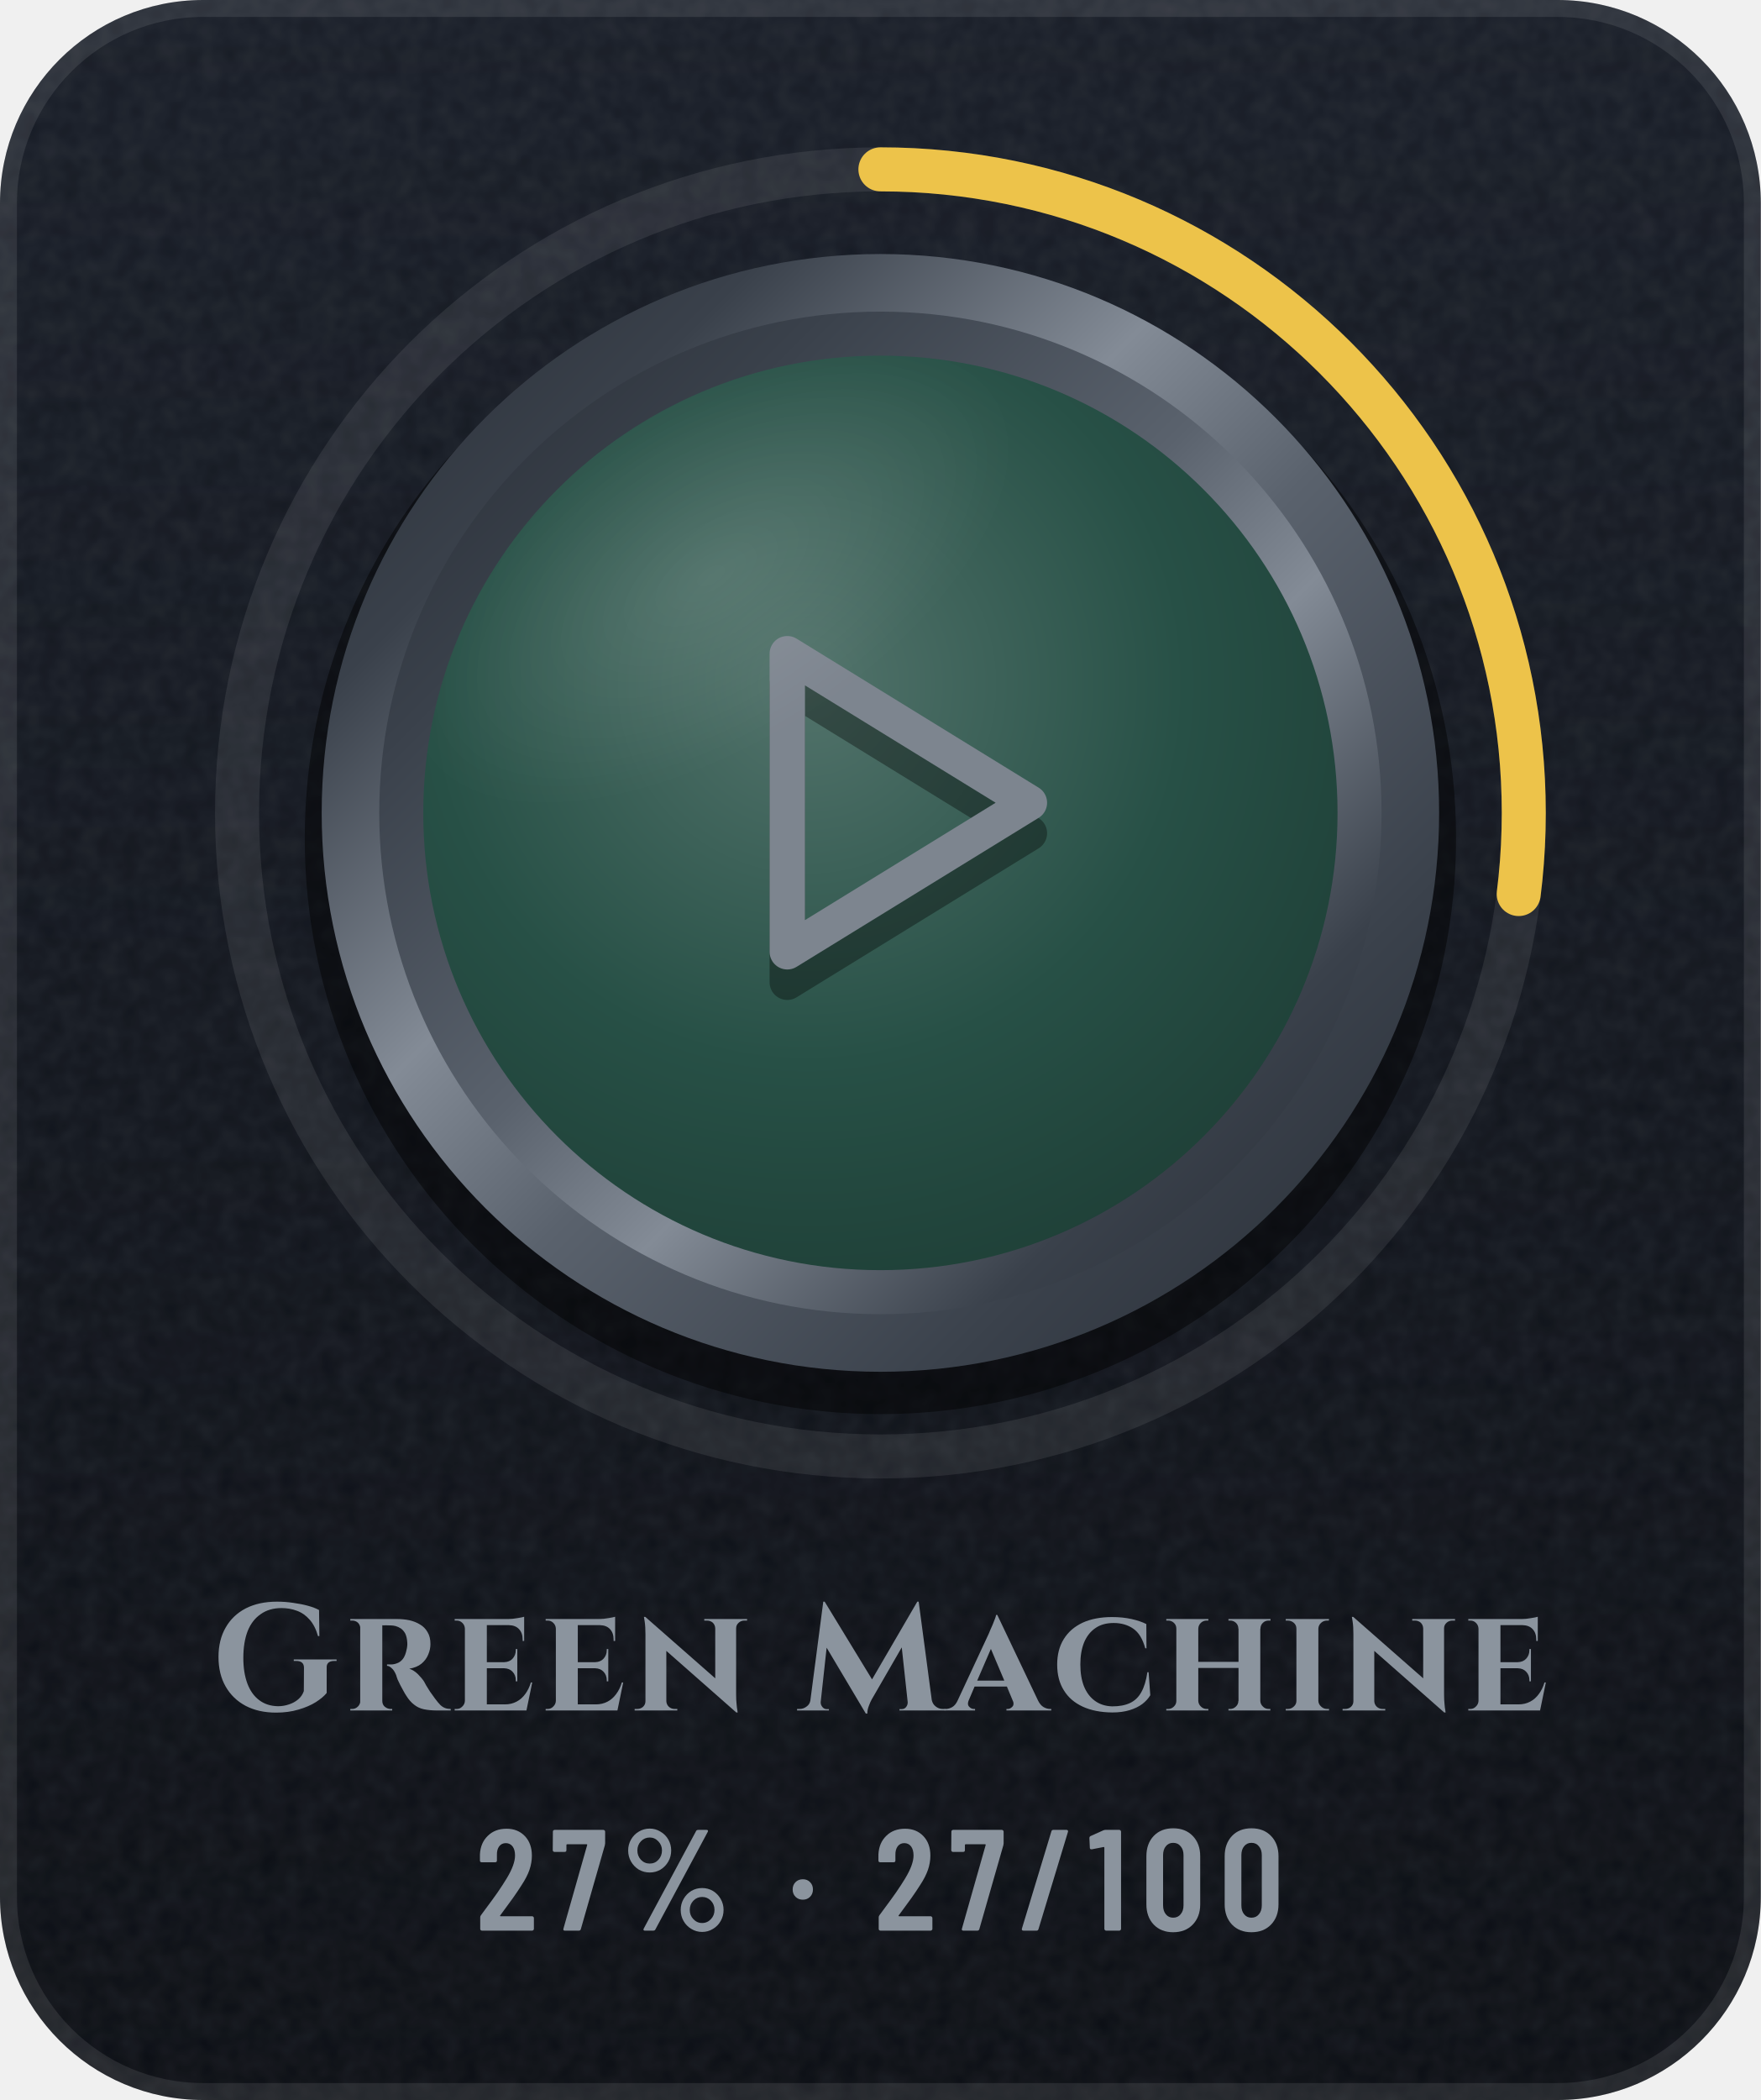
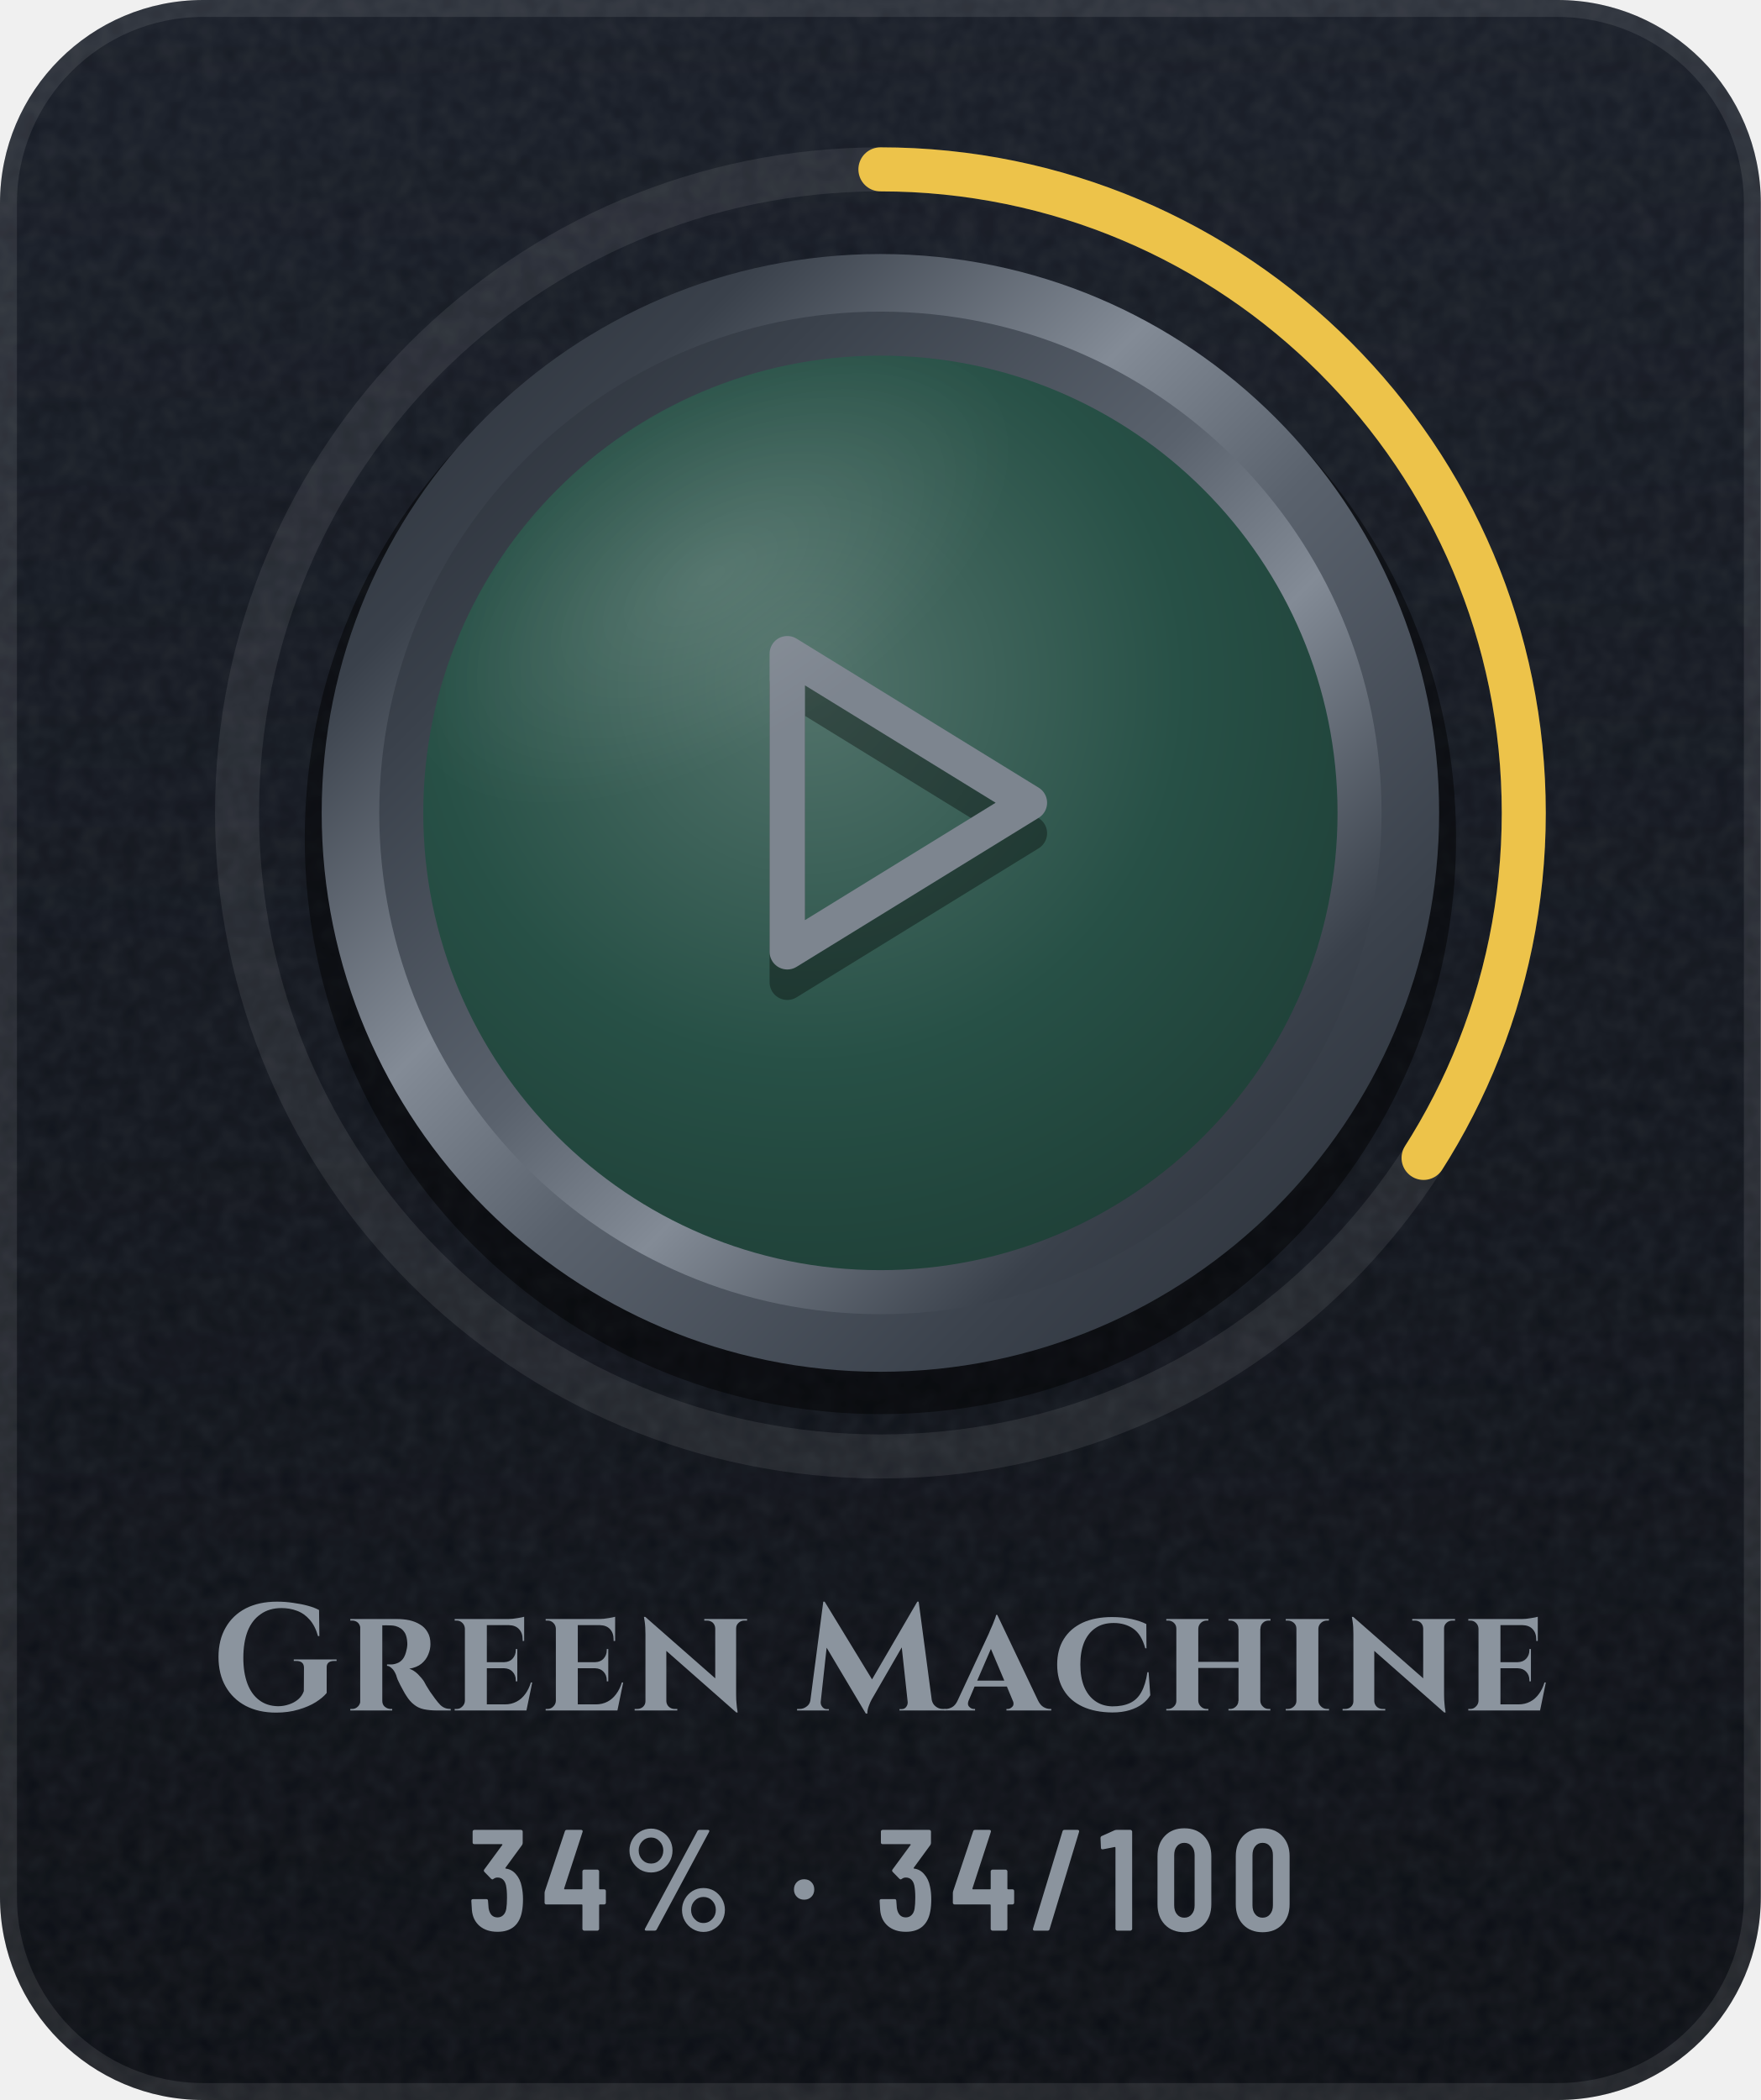
- <svg xmlns="http://www.w3.org/2000/svg" width="104" height="124" viewBox="0 0 104 124" role="img" aria-label="Green Machine: 27% (27 of 100)">
+ <svg xmlns="http://www.w3.org/2000/svg" width="104" height="124" viewBox="0 0 104 124" role="img" aria-label="Green Machine: 34% (34 of 100)">
  <defs>
    <linearGradient id="bg" x1="0" y1="0" x2="0" y2="1">
      <stop offset="0" stop-color="#171C26" />
      <stop offset="1" stop-color="#0A0D13" />
    </linearGradient>
    <clipPath id="card">
      <rect width="104" height="124" rx="12" />
    </clipPath>
    <filter id="grain" x="0" y="0" width="100%" height="100%">
      <feTurbulence type="fractalNoise" baseFrequency=".85" numOctaves="2" stitchTiles="stitch" />
      <feColorMatrix values="0 0 0 0 1 0 0 0 0 1 0 0 0 0 1 0 0 0 .07 0" />
    </filter>
    <radialGradient id="glow" cx=".5" cy=".5" r=".5">
      <stop offset="0" stop-color="#5A626D" stop-opacity="0" />
      <stop offset="1" stop-color="#5A626D" stop-opacity="0" />
    </radialGradient>
    <linearGradient id="mh" x1="0" y1="0" x2="1" y2="0">
      <stop offset="0" stop-color="#252A32" />
      <stop offset="0.2" stop-color="#3A414B" />
      <stop offset="0.4" stop-color="#838B96" />
      <stop offset="0.54" stop-color="#5A626D" />
      <stop offset="0.78" stop-color="#3A414B" />
      <stop offset="1" stop-color="#252A32" />
    </linearGradient>
    <linearGradient id="md" x1="0" y1="0" x2="1" y2="1">
      <stop offset="0" stop-color="#252A32" />
      <stop offset="0.2" stop-color="#3A414B" />
      <stop offset="0.4" stop-color="#838B96" />
      <stop offset="0.54" stop-color="#5A626D" />
      <stop offset="0.78" stop-color="#3A414B" />
      <stop offset="1" stop-color="#252A32" />
    </linearGradient>
    <linearGradient id="mdr" x1="1" y1="1" x2="0" y2="0">
      <stop offset="0" stop-color="#252A32" />
      <stop offset="0.2" stop-color="#3A414B" />
      <stop offset="0.4" stop-color="#838B96" />
      <stop offset="0.54" stop-color="#5A626D" />
      <stop offset="0.78" stop-color="#3A414B" />
      <stop offset="1" stop-color="#252A32" />
    </linearGradient>
    <linearGradient id="dia" x1="0" y1="0" x2="1" y2="0">
      <stop offset="0" stop-color="#6CCBFF" />
      <stop offset=".5" stop-color="#C4B2FF" />
      <stop offset="1" stop-color="#F29BDD" />
    </linearGradient>
    <linearGradient id="pb" x1="0" y1="0" x2="1" y2="0">
      <stop offset="0" stop-color="#8F5125" />
      <stop offset="1" stop-color="#F5C69A" />
    </linearGradient>
    <linearGradient id="shg" x1="0" y1="0" x2="1" y2="0">
      <stop offset="0" stop-color="#FFFFFF" stop-opacity="0" />
      <stop offset=".5" stop-color="#FFFFFF" stop-opacity=".6" />
      <stop offset="1" stop-color="#FFFFFF" stop-opacity="0" />
    </linearGradient>
    <radialGradient id="en" cx=".42" cy=".36" r=".75">
      <stop offset="0" stop-color="#52736B" />
      <stop offset=".55" stop-color="#275046" />
      <stop offset="1" stop-color="#1D3C34" />
    </radialGradient>
    <linearGradient id="ig" gradientUnits="userSpaceOnUse" x1="0" y1="34" x2="0" y2="62">
      <stop offset="0" stop-color="#7D858F" />
      <stop offset="1" stop-color="#4E5661" />
    </linearGradient>
    <radialGradient id="gl" cx=".5" cy=".5" r=".5">
      <stop offset="0" stop-color="#FFFFFF" stop-opacity=".45" />
      <stop offset="1" stop-color="#FFFFFF" stop-opacity="0" />
    </radialGradient>
    <clipPath id="fc">
      <circle cx="52" cy="48" r="27" />
    </clipPath>
  </defs>
  <g clip-path="url(#card)">
    <rect width="104" height="124" fill="url(#bg)" />
    <rect width="104" height="124" filter="url(#grain)" />
  </g>
  <rect x=".5" y=".5" width="103" height="123" rx="11.5" fill="none" stroke="#FFFFFF" stroke-opacity=".09" />
  <circle cx="52" cy="48" r="48" fill="url(#glow)" />
  <circle cx="52" cy="48" r="38" fill="none" stroke="#FFFFFF" stroke-opacity=".08" stroke-width="2.6" />
-   <circle cx="52" cy="48" r="38" fill="none" stroke="#EDC34A" stroke-width="2.6" stroke-linecap="round" stroke-dasharray="64.5 238.8" transform="rotate(-90 52 48)" />
+   <circle cx="52" cy="48" r="38" fill="none" stroke="#EDC34A" stroke-width="2.6" stroke-linecap="round" stroke-dasharray="81.2 238.8" transform="rotate(-90 52 48)" />
  <circle cx="52" cy="49.5" r="34" fill="#000000" fill-opacity=".45" />
  <circle cx="52" cy="48" r="33" fill="url(#md)" />
  <circle cx="52" cy="48" r="29.6" fill="url(#mdr)" />
  <circle cx="52" cy="48" r="27" fill="url(#en)" />
  <g transform="translate(38.8 36) scale(1.1)" fill="none" stroke="#000000" stroke-width="1.9" stroke-linecap="round" stroke-linejoin="round" stroke-opacity=".35">
    <path d="M7 4l13 8-13 8z" />
  </g>
  <g transform="translate(38.8 34.2) scale(1.1)" fill="none" stroke="url(#ig)" stroke-width="1.9" stroke-linecap="round" stroke-linejoin="round">
    <path d="M7 4l13 8-13 8z" />
  </g>
  <g clip-path="url(#fc)">
    <ellipse cx="42" cy="34" rx="20" ry="10" transform="rotate(-32 42 34)" fill="url(#gl)" opacity=".25" />
  </g>
  <g transform="translate(12.5 101) scale(0.009 -0.009)" fill="#8B949E">
    <use href="#s71" x="0" />
    <use href="#s114" x="869" />
    <use href="#s101" x="1561" />
    <use href="#s101" x="2158" />
    <use href="#s110" x="2755" />
    <use href="#s77" x="3851" />
    <use href="#s97" x="4837" />
    <use href="#s99" x="5515" />
    <use href="#s104" x="6231" />
    <use href="#s105" x="7015" />
    <use href="#s110" x="7401" />
    <use href="#s101" x="8213" />
  </g>
-   <g transform="translate(28.1 114) scale(0.0085 -0.0085)" fill="#8B949E">
-     <use href="#m50" x="0" />
-     <use href="#m55" x="519" />
-     <use href="#m37" x="1005" />
-     <use href="#m183" x="2165" />
-     <use href="#m50" x="2769" />
-     <use href="#m55" x="3288" />
-     <use href="#m47" x="3774" />
-     <use href="#m49" x="4254" />
-     <use href="#m48" x="4622" />
-     <use href="#m48" x="5166" />
+   <g transform="translate(27.6 114) scale(0.0085 -0.0085)" fill="#8B949E">
+     <use href="#m51" x="0" />
+     <use href="#m52" x="520" />
+     <use href="#m37" x="1073" />
+     <use href="#m183" x="2233" />
+     <use href="#m51" x="2837" />
+     <use href="#m52" x="3357" />
+     <use href="#m47" x="3910" />
+     <use href="#m49" x="4390" />
+     <use href="#m48" x="4758" />
+     <use href="#m48" x="5302" />
  </g>
  <defs>
    <path id="m37" d="M54 557Q54 598 74 633Q94 668 128 688Q163 709 204 709Q244 709 278 688Q313 668 333 633Q353 598 353 557Q353 515 333 480Q313 445 279 424Q245 404 204 404Q163 404 128 424Q94 445 74 480Q54 515 54 557ZM162 14 526 692Q530 700 541 700H599Q606 700 608 696Q610 692 607 686L243 8Q239 0 228 0H170Q163 0 161 4Q159 8 162 14ZM289 557Q289 594 264 620Q239 647 204 647Q168 647 143 621Q118 595 118 557Q118 519 143 492Q168 466 204 466Q240 466 264 492Q289 519 289 557ZM419 144Q419 185 439 220Q459 255 493 276Q527 296 568 296Q609 296 643 276Q677 255 697 220Q717 185 717 144Q717 102 697 67Q677 32 643 12Q609 -9 568 -9Q527 -9 493 12Q459 32 439 67Q419 102 419 144ZM654 144Q654 182 629 208Q604 234 568 234Q532 234 507 208Q482 182 482 144Q482 106 507 80Q532 53 568 53Q604 53 629 80Q654 106 654 144Z" />
    <path id="m47" d="M21 14 226 690Q229 700 239 700H331Q337 700 340 696Q343 692 341 686L136 10Q133 0 123 0H31Q25 0 22 4Q19 8 21 14Z" />
    <path id="m48" d="M38 183V517Q38 604 89 658Q140 711 224 711Q309 711 360 658Q412 604 412 517V183Q412 96 360 42Q309 -11 224 -11Q140 -11 89 42Q38 96 38 183ZM296 176V524Q296 563 276 586Q257 610 224 610Q192 610 173 586Q154 563 154 524V176Q154 137 173 114Q192 90 224 90Q257 90 276 114Q296 137 296 176Z" />
    <path id="m49" d="M122 700H218Q223 700 226 696Q230 693 230 688V12Q230 7 226 4Q223 0 218 0H126Q121 0 118 4Q114 7 114 12V576Q114 578 112 580Q111 582 109 581L27 565H24Q13 565 13 576L10 643Q10 653 18 657L107 697Q114 700 122 700Z" />
-     <path id="m50" d="M173 100H392Q397 100 400 96Q404 93 404 88V12Q404 7 400 4Q397 0 392 0H43Q38 0 34 4Q31 7 31 12V92Q31 101 36 107L75 160Q114 212 152 266Q189 320 215 363Q273 459 273 522Q273 562 256 585Q238 608 209 608Q180 608 163 586Q146 563 147 526V487Q147 482 144 478Q140 475 135 475H41Q36 475 32 478Q29 482 29 487V530Q33 610 84 659Q134 708 214 708Q293 708 342 656Q390 605 390 521Q390 471 373 422Q356 373 319 317Q294 277 260 229Q225 181 214 166Q184 126 170 106Q168 104 169 102Q170 100 173 100Z" />
-     <path id="m55" d="M90 13 255 594Q257 600 251 600H116Q111 600 111 595V559Q111 554 108 550Q104 547 99 547H28Q23 547 20 550Q16 554 16 559L17 688Q17 693 20 696Q24 700 29 700H368Q373 700 376 696Q380 693 380 688V607Q380 603 378 593L211 10Q208 0 197 0H100Q87 0 90 13Z" />
+     <path id="m51" d="M387 218Q387 169 380 134Q368 66 326 29Q283 -8 210 -8Q134 -8 86 32Q38 73 32 143Q30 165 28 207Q28 219 40 219H132Q144 219 144 207Q146 173 148 156Q153 125 169 108Q185 92 210 92Q234 92 250 108Q266 123 271 152Q276 182 276 230Q276 281 269 315Q263 341 248 355Q233 369 210 369Q195 369 183 360Q177 356 174 356Q172 356 166 360L119 408Q115 412 115 417Q115 421 118 425L243 595Q245 597 244 599Q242 601 239 601H49Q44 601 40 604Q37 608 37 613V688Q37 693 40 696Q44 700 49 700H373Q378 700 382 696Q385 693 385 688V609Q385 602 380 594L266 438Q262 432 268 431Q309 426 338 392Q368 358 378 307Q387 267 387 218Z" />
+     <path id="m52" d="M443 275V194Q443 189 440 186Q436 182 431 182H401Q396 182 396 177V12Q396 7 392 4Q389 0 384 0H292Q287 0 284 4Q280 7 280 12V177Q280 182 275 182H29Q24 182 20 186Q17 189 17 194V259Q17 268 19 274L158 690Q161 700 171 700H271Q277 700 280 696Q283 693 281 686L153 293Q152 287 157 287H275Q280 287 280 292V412Q280 417 284 420Q287 424 292 424H384Q389 424 392 420Q396 417 396 412V292Q396 287 401 287H431Q436 287 440 284Q443 280 443 275Z" />
    <path id="m183" d="M37 286Q37 317 57 337Q77 357 108 357Q139 357 158 337Q178 317 178 286Q178 255 158 235Q138 215 108 215Q77 215 57 235Q37 255 37 286Z" />
    <path id="s71" d="M755 280V115Q731 85 684 55Q636 25 570 6Q504 -14 423 -14Q309 -14 224 30Q139 75 92 157Q45 239 45 351Q45 463 92 544Q138 625 224 670Q311 714 429 714Q484 714 536 706Q588 699 632 687Q676 675 705 659L707 488H698Q679 556 643 596Q607 637 560 654Q512 672 459 672Q378 672 322 632Q265 593 236 520Q208 447 208 345Q208 249 234 178Q261 106 312 68Q363 29 436 28Q473 28 508 40Q542 51 568 73Q594 95 605 127L606 280Q606 325 555 325H539V335H820V325H805Q775 325 763 310Q754 299 755 280Z" />
    <path id="s77" d="M780 714H789L875 68Q881 42 900 27Q921 10 947 10H963V0H663V9H678Q695 9 706 22Q717 36 717 52V55L678 414L491 90L481 73Q471 55 462 30Q452 5 452 -20H442L185 412L146 55V52Q146 36 158 22Q169 9 185 9H200V0H-9V10H7Q34 10 55 27Q73 40 78 64L163 714H172L483 204Z" />
    <path id="s97" d="M319 627 586 66Q601 35 623 22Q645 10 665 10H673V0H379V10H387Q404 10 418 25Q429 36 424 56L382 157H170L130 63Q121 38 134 25Q148 10 165 10H173V0H-27V10H-19Q1 10 23 22Q45 35 59 66L264 506Q266 512 273 528Q280 543 288 562Q296 582 303 600Q310 617 311 627ZM187 196H365L277 404Z" />
    <path id="s99" d="M634 251 645 100Q626 68 592 42Q558 17 509 2Q460 -13 395 -13Q283 -12 202 25Q121 62 78 132Q34 201 34 301Q34 399 77 468Q120 538 201 576Q282 613 395 613Q463 613 522 600Q580 587 619 567L620 408H612Q587 500 533 537Q479 574 405 574Q332 574 284 540Q235 506 210 445Q186 384 186 302Q186 219 210 158Q235 97 282 63Q329 29 395 27Q466 27 512 49Q559 71 586 120Q614 169 626 251Z" />
    <path id="s101" d="M543 184 505 0H34V10H47Q69 10 84 26Q100 41 101 63V537Q100 560 84 575Q69 590 47 590H34V600H385Q414 600 446 606Q478 611 490 615V456H480V465Q480 509 456 534Q433 559 389 560H245V317H359Q394 318 414 340Q435 363 435 396V403H445V191H435V199Q435 232 414 254Q394 276 359 277H245V40H363Q406 40 440 58Q473 75 497 108Q521 140 534 184Z" />
    <path id="s104" d="M100 63V537Q100 560 84 575Q68 590 46 590H34V600H310V590H299Q277 590 261 575Q245 560 244 537V319H508V537H507Q507 560 491 575Q475 590 453 590H442V600H718V590H706Q683 590 668 575Q652 560 652 537H651V63Q652 41 668 26Q683 10 706 10H717V0H442V10H453Q475 10 491 26Q507 41 507 63H508V279H244V63Q245 41 261 26Q277 10 299 10H310V0H34V10H46Q68 10 84 26Q100 41 100 63Z" />
    <path id="s105" d="M104 63V537Q104 560 87 575Q70 590 46 590H34V600H318L317 590H306Q282 590 266 575Q249 560 248 537V63Q249 41 266 26Q282 10 306 10H318V0H34V10H47Q70 10 87 26Q104 41 104 63Z" />
    <path id="s110" d="M91 614 550 211V539Q549 561 534 576Q518 590 495 590H478V600H759V590H742Q720 590 704 576Q687 561 687 539V104Q687 69 690 42Q692 16 695 2L697 -13H688L229 391V61Q230 39 246 24Q262 10 284 10H301V0H21V10H37Q60 10 76 24Q92 39 92 61V500Q92 551 87 583L82 614Z" />
    <path id="s114" d="M106 0H41V10H53Q75 10 91 26Q103 38 106 54V547Q103 564 91 576Q75 590 54 590H41V600H349Q390 600 429 592Q468 583 499 564Q530 546 548 514Q567 483 567 436Q567 401 552 366Q538 332 508 307Q477 282 428 274Q457 265 484 239Q510 213 525 190Q529 182 539 164Q549 147 564 124Q580 102 597 78Q617 51 632 36Q647 22 663 16Q679 10 700 10V0H616Q562 0 524 8Q487 16 460 38Q432 59 409 96Q400 109 390 128Q380 146 370 165Q360 184 352 202Q345 220 342 232Q329 264 312 278Q296 293 282 293V302H307Q328 302 348 310Q369 317 386 338Q403 360 411 402Q413 408 414 419Q416 430 415 444Q413 481 402 504Q390 526 373 538Q356 549 338 554Q321 558 308 558Q289 559 274 559Q259 558 251 559V63Q251 38 268 24Q286 10 306 10H316V0Z" />
  </defs>
</svg>
